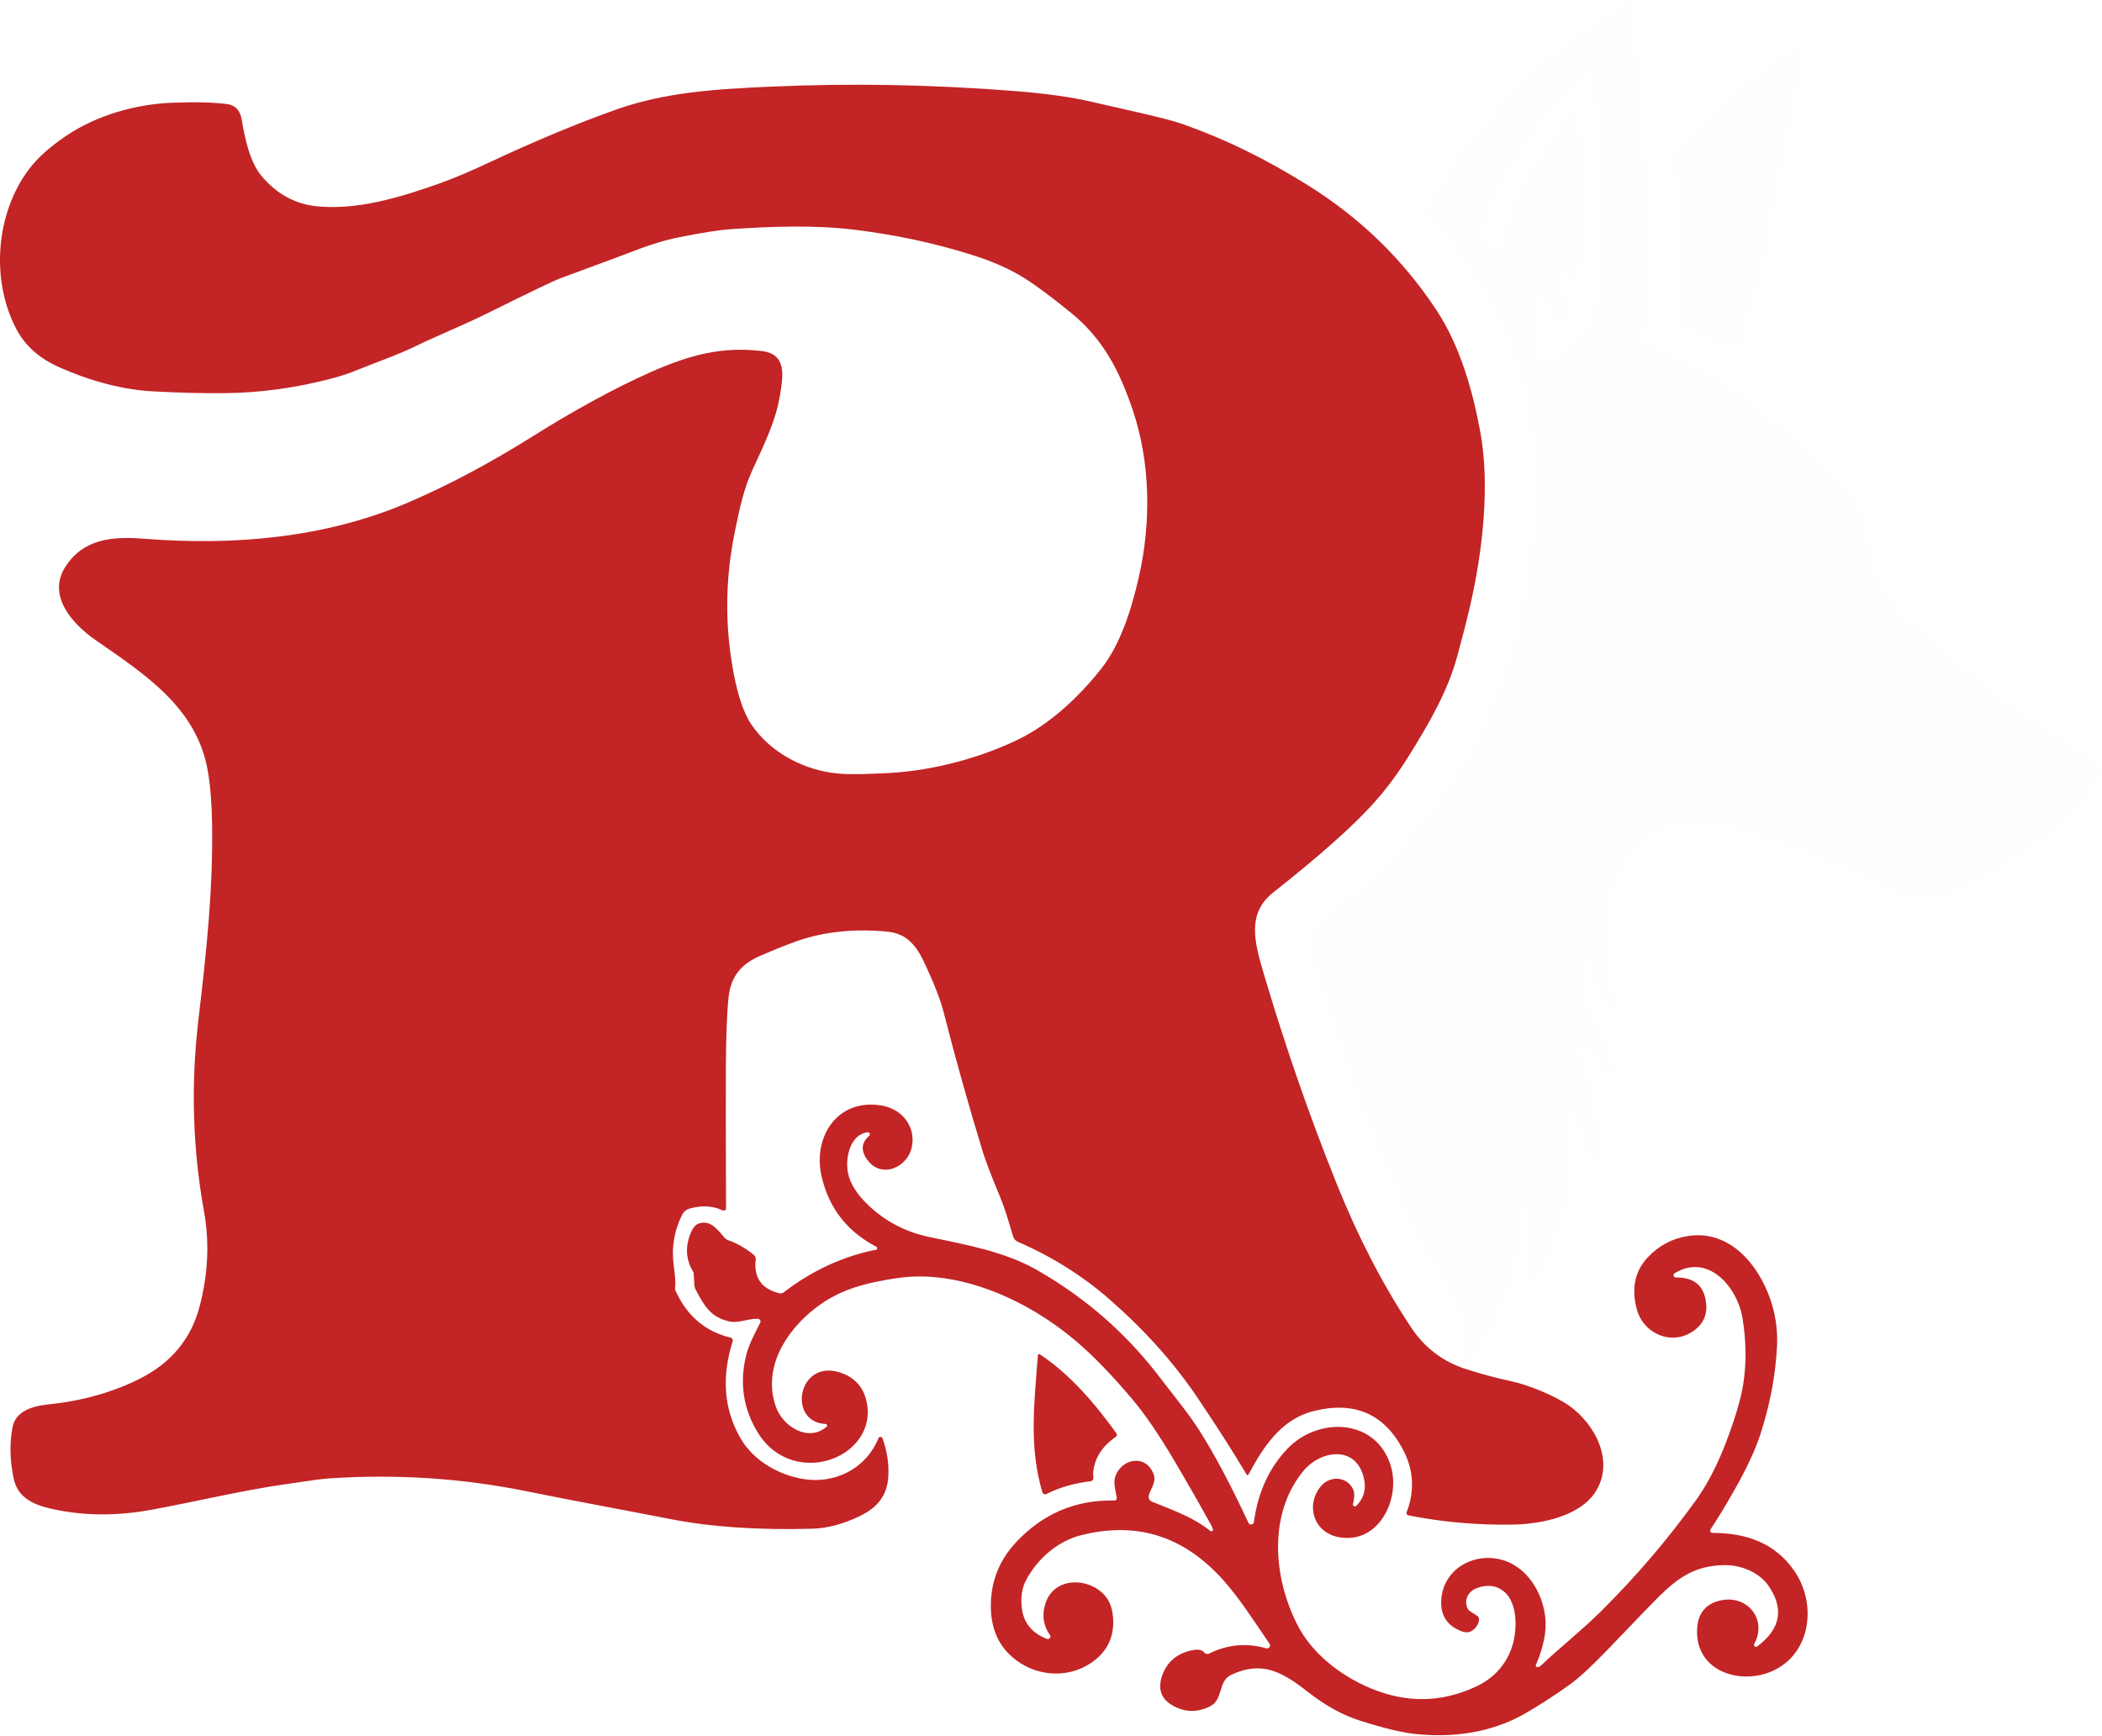
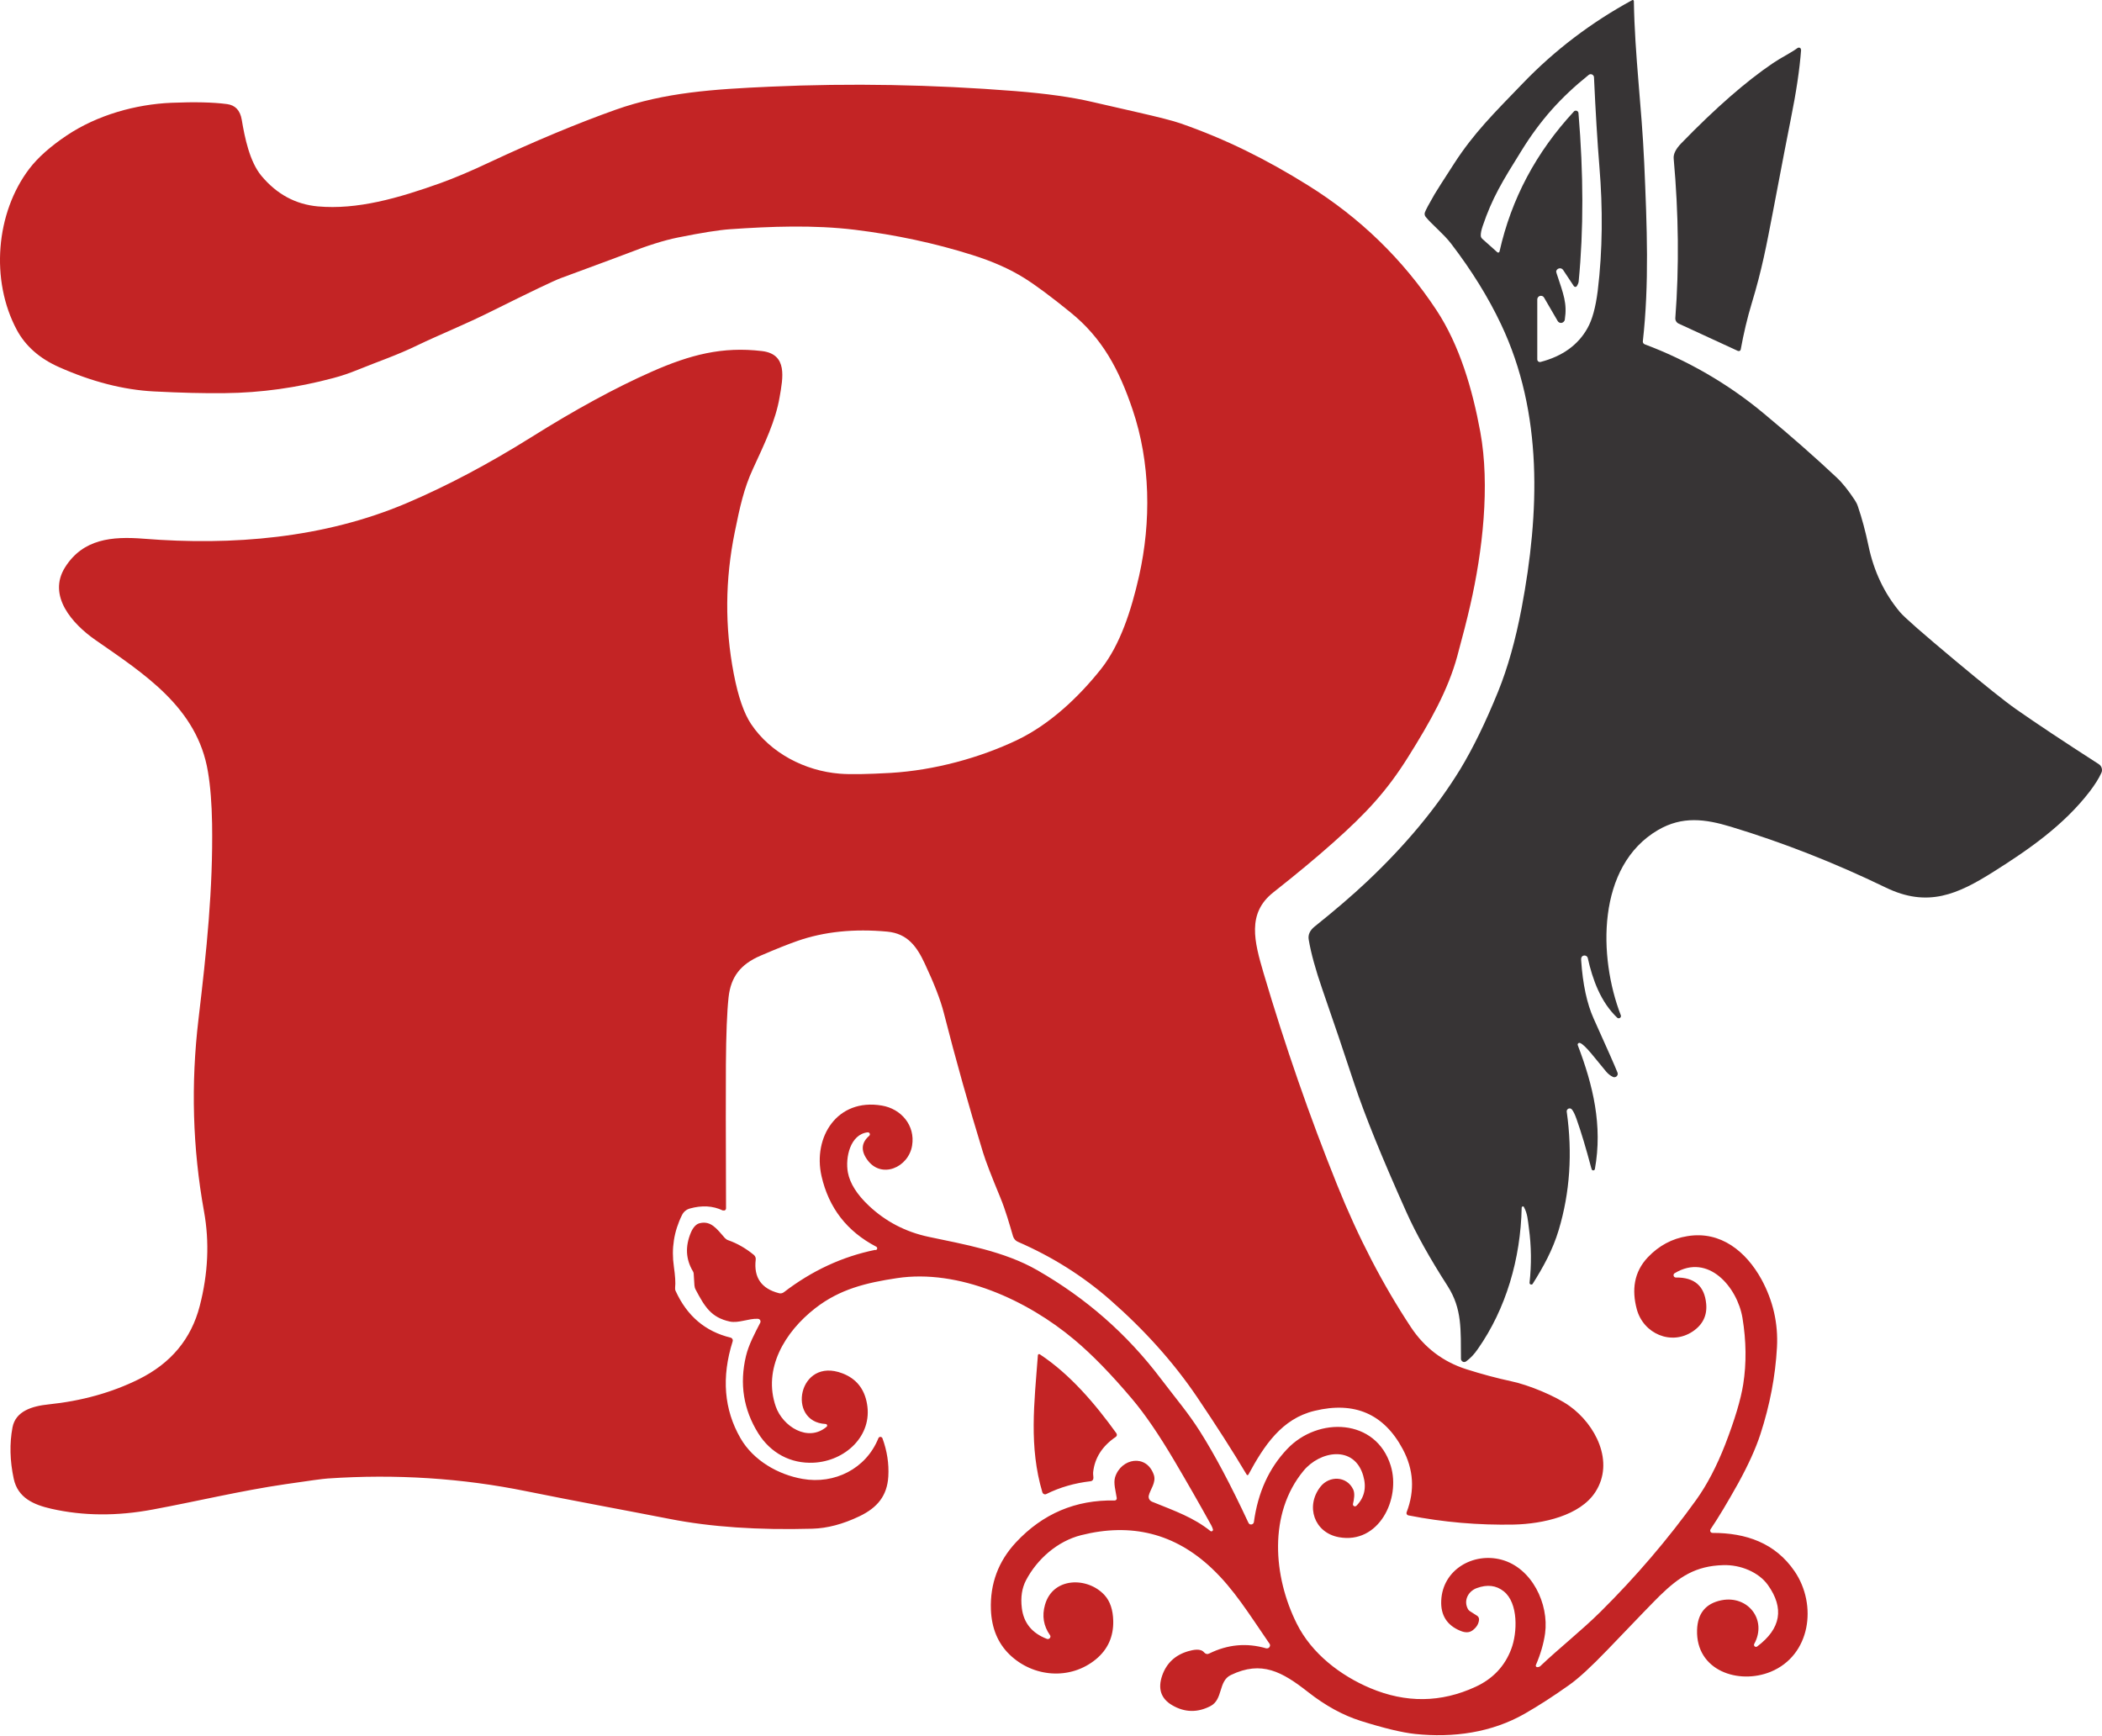
<svg xmlns="http://www.w3.org/2000/svg" xml:space="preserve" width="975px" height="805px" version="1.1" shape-rendering="geometricPrecision" text-rendering="geometricPrecision" image-rendering="optimizeQuality" fill-rule="evenodd" clip-rule="evenodd" viewBox="0 0 304.66 251.54">
  <g id="Camada_x0020_1">
    <g id="_1256046989824">
-       <path fill="#FEFEFE" fill-rule="nonzero" d="M220.89 174.97c-0.03,-0.05 -0.1,-0.09 -0.16,-0.09 -0.1,0 -0.17,0.08 -0.18,0.18 -0.15,7.4 -2.27,14.68 -6.37,20.51 -0.53,0.77 -1.1,1.36 -1.69,1.78 -0.08,0.05 -0.18,0.09 -0.27,0.09 -0.26,0 -0.47,-0.21 -0.47,-0.47 -0.04,-4.19 0.19,-7.22 -1.93,-10.54 -2.59,-4.03 -4.58,-7.6 -5.97,-10.7 -3.52,-7.85 -6.04,-14.05 -7.56,-18.63 -1.47,-4.46 -3.02,-9.05 -4.65,-13.74 -0.97,-2.81 -1.62,-5.17 -1.95,-7.11 -0.14,-0.73 0.15,-1.37 0.84,-1.93 2.95,-2.36 5.48,-4.53 7.59,-6.52 5.6,-5.28 10.12,-10.72 13.55,-16.33 1.82,-3.01 3.65,-6.75 5.48,-11.26 1.38,-3.41 2.51,-7.43 3.39,-12.06 2.6,-13.79 3.14,-28.25 -2.99,-41.16 -1.83,-3.87 -4.23,-7.75 -7.22,-11.66 -1.06,-1.4 -2.87,-2.85 -3.7,-3.9 -0.14,-0.18 -0.19,-0.43 -0.11,-0.64 0.13,-0.36 0.59,-1.23 1.39,-2.61 0.24,-0.42 1.21,-1.94 2.9,-4.55 2.82,-4.34 5.63,-7.13 9.91,-11.56 4.62,-4.8 9.9,-8.81 15.83,-12.04 0.02,-0.02 0.06,-0.03 0.09,-0.03 0.1,0 0.17,0.08 0.17,0.18 0,0 0,0 0,0 0.13,7.95 1.12,15.01 1.5,23.43 0.41,9.35 0.73,17.51 -0.2,25.87 0,0.02 0,0.03 0,0.05 0,0.16 0.11,0.32 0.27,0.38 6.01,2.25 11.96,5.61 17.24,10.01 4.01,3.33 7.53,6.43 10.57,9.29 0.85,0.79 1.72,1.89 2.63,3.27 0.2,0.3 0.36,0.61 0.47,0.96 0.57,1.66 1.08,3.56 1.53,5.7 0.78,3.71 2.3,6.89 4.55,9.58 0.65,0.78 3.32,3.11 7.96,6.99 4.32,3.61 7.27,5.97 8.87,7.09 2.92,2.05 6.93,4.71 12.01,7.98 0.28,0.18 0.45,0.5 0.45,0.84 0,0.14 -0.02,0.27 -0.09,0.41 -0.37,0.82 -0.95,1.73 -1.71,2.73 -3.75,4.87 -8.8,8.38 -13.88,11.58 -5.22,3.3 -9.57,5.28 -15.68,2.31 -7.35,-3.56 -14.82,-6.5 -22.41,-8.8 -3.76,-1.14 -7.06,-1.58 -10.58,0.47 -8.94,5.23 -8.65,18.46 -5.39,26.86 0.01,0.03 0.02,0.07 0.02,0.1 0,0.18 -0.14,0.33 -0.33,0.33 -0.08,0 -0.16,-0.03 -0.21,-0.08 -2.4,-2.28 -3.57,-5.51 -4.27,-8.65 0,-0.01 -0.01,-0.03 -0.01,-0.04 -0.09,-0.26 -0.37,-0.39 -0.65,-0.3 -0.02,0.01 -0.03,0.02 -0.06,0.03 -0.19,0.09 -0.27,0.3 -0.24,0.63 0.23,3.47 0.84,6.29 1.81,8.45 1.97,4.36 3.12,6.97 3.46,7.84 0.01,0.05 0.03,0.11 0.03,0.17 0,0.27 -0.21,0.49 -0.49,0.49 -0.07,0 -0.14,-0.01 -0.2,-0.04 -0.37,-0.17 -0.71,-0.44 -1.01,-0.8 -1.52,-1.81 -3.01,-3.85 -3.76,-4.12 -0.03,-0.01 -0.05,-0.02 -0.09,-0.02 -0.14,0 -0.26,0.12 -0.26,0.25 0,0.03 0.01,0.06 0.02,0.09 2.22,5.83 3.62,11.65 2.48,17.96 -0.02,0.11 -0.13,0.19 -0.24,0.19 -0.05,0 -0.09,-0.02 -0.13,-0.03 -0.06,-0.04 -0.12,-0.16 -0.17,-0.37 -0.74,-2.79 -1.44,-5.13 -2.11,-7.02 -0.25,-0.71 -0.48,-1.18 -0.69,-1.42 -0.08,-0.09 -0.2,-0.15 -0.32,-0.15 -0.24,0 -0.43,0.2 -0.43,0.43 0,0.02 0,0.04 0.01,0.06 0.85,6.01 0.46,11.72 -1.16,17.13 -0.87,2.9 -2.23,5.36 -3.78,7.82 -0.04,0.07 -0.12,0.1 -0.2,0.1 -0.13,0 -0.25,-0.1 -0.25,-0.24 0,-0.01 0,-0.01 0,-0.02 0.29,-2.64 0.27,-5.29 -0.1,-7.96 -0.14,-1.07 -0.2,-2.1 -0.71,-3l0.01 -0.02zm1.92 -131.58l0 8.72c0,0.2 0.17,0.37 0.37,0.37 0.04,0 0.07,0 0.1,-0.01 3.16,-0.82 5.43,-2.45 6.79,-4.87 0.71,-1.24 1.2,-3.05 1.5,-5.43 0.72,-5.89 0.74,-12.03 0.25,-17.94 -0.3,-3.68 -0.56,-8.02 -0.79,-13.03 -0.01,-0.25 -0.23,-0.45 -0.48,-0.45 -0.1,0 -0.21,0.04 -0.29,0.11 -4,3.21 -7.01,6.55 -9.78,11.05 -2.75,4.41 -4.21,6.8 -5.59,10.88 -0.2,0.59 -0.28,1.04 -0.27,1.37 0.01,0.19 0.1,0.37 0.24,0.48l2.15 1.92c0.04,0.04 0.08,0.05 0.14,0.05 0.09,0 0.17,-0.06 0.19,-0.16 1.71,-7.62 5.3,-14.38 10.79,-20.3 0.07,-0.08 0.17,-0.11 0.28,-0.11 0.19,0 0.35,0.15 0.37,0.33 0.74,8.83 0.75,16.97 0.03,24.42 -0.01,0.17 -0.09,0.39 -0.25,0.65 -0.04,0.09 -0.13,0.15 -0.24,0.15 -0.08,0 -0.17,-0.05 -0.22,-0.13l-1.54 -2.32c-0.11,-0.16 -0.28,-0.25 -0.46,-0.25 -0.24,0 -0.47,0.16 -0.54,0.39 -0.02,0.06 -0.01,0.18 0.06,0.37 1,3.03 1.54,4.31 1.18,6.68 -0.04,0.27 -0.28,0.48 -0.55,0.48 -0.21,0 -0.39,-0.11 -0.49,-0.29l-1.96 -3.37c-0.09,-0.17 -0.27,-0.27 -0.46,-0.27 -0.29,0 -0.53,0.24 -0.53,0.54 0,0 0,0 0,0l0 0 0 -0.03z" />
-       <path fill="#FEFEFE" fill-rule="nonzero" d="M261.05 7.22c-0.21,2.82 -0.71,6.16 -1.49,10.02 -0.36,1.76 -1.23,6.28 -2.61,13.54 -0.9,4.68 -1.56,8.27 -3.07,13.23 -0.63,2.08 -1.15,4.29 -1.58,6.64 -0.02,0.14 -0.14,0.24 -0.28,0.24 -0.05,0 -0.08,-0.01 -0.13,-0.02l-8.59 -3.96c-0.32,-0.15 -0.51,-0.48 -0.48,-0.82 0.56,-7.38 0.48,-15.09 -0.24,-23.11 -0.06,-0.66 0.31,-1.39 1.1,-2.21 4.95,-5.1 9.39,-8.98 13.31,-11.63 1.19,-0.81 2.45,-1.39 3.56,-2.19 0.06,-0.03 0.12,-0.05 0.18,-0.05 0.17,0 0.3,0.13 0.3,0.3 0,0.01 0,0.02 0,0.03l0.02 -0.01z" />
+       <path fill="#373435" fill-rule="nonzero" d="M220.89 174.97c-0.03,-0.05 -0.1,-0.09 -0.16,-0.09 -0.1,0 -0.17,0.08 -0.18,0.18 -0.15,7.4 -2.27,14.68 -6.37,20.51 -0.53,0.77 -1.1,1.36 -1.69,1.78 -0.08,0.05 -0.18,0.09 -0.27,0.09 -0.26,0 -0.47,-0.21 -0.47,-0.47 -0.04,-4.19 0.19,-7.22 -1.93,-10.54 -2.59,-4.03 -4.58,-7.6 -5.97,-10.7 -3.52,-7.85 -6.04,-14.05 -7.56,-18.63 -1.47,-4.46 -3.02,-9.05 -4.65,-13.74 -0.97,-2.81 -1.62,-5.17 -1.95,-7.11 -0.14,-0.73 0.15,-1.37 0.84,-1.93 2.95,-2.36 5.48,-4.53 7.59,-6.52 5.6,-5.28 10.12,-10.72 13.55,-16.33 1.82,-3.01 3.65,-6.75 5.48,-11.26 1.38,-3.41 2.51,-7.43 3.39,-12.06 2.6,-13.79 3.14,-28.25 -2.99,-41.16 -1.83,-3.87 -4.23,-7.75 -7.22,-11.66 -1.06,-1.4 -2.87,-2.85 -3.7,-3.9 -0.14,-0.18 -0.19,-0.43 -0.11,-0.64 0.13,-0.36 0.59,-1.23 1.39,-2.61 0.24,-0.42 1.21,-1.94 2.9,-4.55 2.82,-4.34 5.63,-7.13 9.91,-11.56 4.62,-4.8 9.9,-8.81 15.83,-12.04 0.02,-0.02 0.06,-0.03 0.09,-0.03 0.1,0 0.17,0.08 0.17,0.18 0,0 0,0 0,0 0.13,7.95 1.12,15.01 1.5,23.43 0.41,9.35 0.73,17.51 -0.2,25.87 0,0.02 0,0.03 0,0.05 0,0.16 0.11,0.32 0.27,0.38 6.01,2.25 11.96,5.61 17.24,10.01 4.01,3.33 7.53,6.43 10.57,9.29 0.85,0.79 1.72,1.89 2.63,3.27 0.2,0.3 0.36,0.61 0.47,0.96 0.57,1.66 1.08,3.56 1.53,5.7 0.78,3.71 2.3,6.89 4.55,9.58 0.65,0.78 3.32,3.11 7.96,6.99 4.32,3.61 7.27,5.97 8.87,7.09 2.92,2.05 6.93,4.71 12.01,7.98 0.28,0.18 0.45,0.5 0.45,0.84 0,0.14 -0.02,0.27 -0.09,0.41 -0.37,0.82 -0.95,1.73 -1.71,2.73 -3.75,4.87 -8.8,8.38 -13.88,11.58 -5.22,3.3 -9.57,5.28 -15.68,2.31 -7.35,-3.56 -14.82,-6.5 -22.41,-8.8 -3.76,-1.14 -7.06,-1.58 -10.58,0.47 -8.94,5.23 -8.65,18.46 -5.39,26.86 0.01,0.03 0.02,0.07 0.02,0.1 0,0.18 -0.14,0.33 -0.33,0.33 -0.08,0 -0.16,-0.03 -0.21,-0.08 -2.4,-2.28 -3.57,-5.51 -4.27,-8.65 0,-0.01 -0.01,-0.03 -0.01,-0.04 -0.09,-0.26 -0.37,-0.39 -0.65,-0.3 -0.02,0.01 -0.03,0.02 -0.06,0.03 -0.19,0.09 -0.27,0.3 -0.24,0.63 0.23,3.47 0.84,6.29 1.81,8.45 1.97,4.36 3.12,6.97 3.46,7.84 0.01,0.05 0.03,0.11 0.03,0.17 0,0.27 -0.21,0.49 -0.49,0.49 -0.07,0 -0.14,-0.01 -0.2,-0.04 -0.37,-0.17 -0.71,-0.44 -1.01,-0.8 -1.52,-1.81 -3.01,-3.85 -3.76,-4.12 -0.03,-0.01 -0.05,-0.02 -0.09,-0.02 -0.14,0 -0.26,0.12 -0.26,0.25 0,0.03 0.01,0.06 0.02,0.09 2.22,5.83 3.62,11.65 2.48,17.96 -0.02,0.11 -0.13,0.19 -0.24,0.19 -0.05,0 -0.09,-0.02 -0.13,-0.03 -0.06,-0.04 -0.12,-0.16 -0.17,-0.37 -0.74,-2.79 -1.44,-5.13 -2.11,-7.02 -0.25,-0.71 -0.48,-1.18 -0.69,-1.42 -0.08,-0.09 -0.2,-0.15 -0.32,-0.15 -0.24,0 -0.43,0.2 -0.43,0.43 0,0.02 0,0.04 0.01,0.06 0.85,6.01 0.46,11.72 -1.16,17.13 -0.87,2.9 -2.23,5.36 -3.78,7.82 -0.04,0.07 -0.12,0.1 -0.2,0.1 -0.13,0 -0.25,-0.1 -0.25,-0.24 0,-0.01 0,-0.01 0,-0.02 0.29,-2.64 0.27,-5.29 -0.1,-7.96 -0.14,-1.07 -0.2,-2.1 -0.71,-3l0.01 -0.02zm1.92 -131.58l0 8.72c0,0.2 0.17,0.37 0.37,0.37 0.04,0 0.07,0 0.1,-0.01 3.16,-0.82 5.43,-2.45 6.79,-4.87 0.71,-1.24 1.2,-3.05 1.5,-5.43 0.72,-5.89 0.74,-12.03 0.25,-17.94 -0.3,-3.68 -0.56,-8.02 -0.79,-13.03 -0.01,-0.25 -0.23,-0.45 -0.48,-0.45 -0.1,0 -0.21,0.04 -0.29,0.11 -4,3.21 -7.01,6.55 -9.78,11.05 -2.75,4.41 -4.21,6.8 -5.59,10.88 -0.2,0.59 -0.28,1.04 -0.27,1.37 0.01,0.19 0.1,0.37 0.24,0.48l2.15 1.92c0.04,0.04 0.08,0.05 0.14,0.05 0.09,0 0.17,-0.06 0.19,-0.16 1.71,-7.62 5.3,-14.38 10.79,-20.3 0.07,-0.08 0.17,-0.11 0.28,-0.11 0.19,0 0.35,0.15 0.37,0.33 0.74,8.83 0.75,16.97 0.03,24.42 -0.01,0.17 -0.09,0.39 -0.25,0.65 -0.04,0.09 -0.13,0.15 -0.24,0.15 -0.08,0 -0.17,-0.05 -0.22,-0.13l-1.54 -2.32c-0.11,-0.16 -0.28,-0.25 -0.46,-0.25 -0.24,0 -0.47,0.16 -0.54,0.39 -0.02,0.06 -0.01,0.18 0.06,0.37 1,3.03 1.54,4.31 1.18,6.68 -0.04,0.27 -0.28,0.48 -0.55,0.48 -0.21,0 -0.39,-0.11 -0.49,-0.29l-1.96 -3.37c-0.09,-0.17 -0.27,-0.27 -0.46,-0.27 -0.29,0 -0.53,0.24 -0.53,0.54 0,0 0,0 0,0l0 0 0 -0.03z" />
+       <path fill="#373435" fill-rule="nonzero" d="M261.05 7.22c-0.21,2.82 -0.71,6.16 -1.49,10.02 -0.36,1.76 -1.23,6.28 -2.61,13.54 -0.9,4.68 -1.56,8.27 -3.07,13.23 -0.63,2.08 -1.15,4.29 -1.58,6.64 -0.02,0.14 -0.14,0.24 -0.28,0.24 -0.05,0 -0.08,-0.01 -0.13,-0.02l-8.59 -3.96c-0.32,-0.15 -0.51,-0.48 -0.48,-0.82 0.56,-7.38 0.48,-15.09 -0.24,-23.11 -0.06,-0.66 0.31,-1.39 1.1,-2.21 4.95,-5.1 9.39,-8.98 13.31,-11.63 1.19,-0.81 2.45,-1.39 3.56,-2.19 0.06,-0.03 0.12,-0.05 0.18,-0.05 0.17,0 0.3,0.13 0.3,0.3 0,0.01 0,0.02 0,0.03l0.02 -0.01z" />
    </g>
    <path fill="#C32425" fill-rule="nonzero" d="M104.76 175.47c-1.44,-0.69 -3.03,-0.77 -4.79,-0.28 -0.49,0.14 -0.9,0.48 -1.12,0.94 -1.17,2.36 -1.56,4.85 -1.18,7.48 0.19,1.34 0.26,2.35 0.18,3.04 -0.02,0.17 0,0.34 0.08,0.5 1.66,3.63 4.31,5.87 7.96,6.75 0.19,0.05 0.32,0.22 0.32,0.41 0,0.05 -0.01,0.08 -0.02,0.13 -1.64,5.2 -1.26,9.89 1.14,14.05 1.86,3.23 5.47,5.28 8.99,5.89 4.63,0.82 9.21,-1.47 10.99,-5.89 0.05,-0.13 0.16,-0.2 0.29,-0.2 0.14,0 0.25,0.08 0.3,0.2 0.67,1.83 0.96,3.68 0.85,5.55 -0.17,2.78 -1.57,4.5 -4.17,5.75 -2.4,1.15 -4.68,1.75 -6.82,1.81 -7.88,0.22 -14.78,-0.25 -20.71,-1.42 -6.66,-1.3 -13.64,-2.57 -20.75,-4.01 -9.32,-1.9 -18.92,-2.52 -28.79,-1.85 -0.66,0.04 -2.72,0.32 -6.16,0.83 -6.43,0.94 -12.75,2.47 -19.21,3.67 -5.18,0.97 -10.07,0.94 -14.7,-0.11 -2.54,-0.58 -4.85,-1.56 -5.45,-4.35 -0.56,-2.61 -0.62,-5.1 -0.18,-7.44 0.45,-2.39 2.89,-3.1 5.23,-3.34 4.81,-0.5 9.16,-1.71 13.06,-3.64 4.67,-2.31 7.62,-5.85 8.85,-10.63 1.22,-4.71 1.42,-9.28 0.62,-13.7 -1.66,-9.17 -1.92,-18.47 -0.8,-27.88 1.18,-9.95 2.11,-18.85 1.97,-28.3 -0.05,-2.92 -0.24,-5.44 -0.6,-7.55 -1.53,-9.3 -9.23,-14.18 -16.34,-19.13 -3.32,-2.32 -6.97,-6.4 -4.36,-10.53 2.6,-4.11 6.79,-4.49 11.37,-4.13 12.85,1.03 26.12,-0.06 38.09,-5.14 5.81,-2.47 11.83,-5.65 18.05,-9.54 6.42,-4.03 12.24,-7.2 17.46,-9.51 5.65,-2.5 10.3,-3.69 16.03,-3.01 3.76,0.45 3.03,3.9 2.56,6.66 -0.58,3.43 -2.16,6.71 -3.88,10.44 -1.3,2.81 -1.88,5.48 -2.62,9.12 -1.41,6.91 -1.46,13.75 -0.15,20.56 0.64,3.34 1.49,5.77 2.52,7.3 2.81,4.2 7.81,6.78 12.82,7.18 1.54,0.13 4,0.08 7.39,-0.11 6.37,-0.38 12.93,-2.19 18.33,-4.76 4.7,-2.25 8.9,-6.18 12.17,-10.3 2.77,-3.5 4.38,-8.46 5.52,-13.5 1.76,-7.85 1.65,-16.44 -0.94,-24.09 -1.98,-5.87 -4.4,-10.38 -9.02,-14.12 -2.83,-2.3 -5.06,-3.95 -6.68,-4.96 -2.07,-1.3 -4.6,-2.43 -7.61,-3.37 -5.36,-1.69 -11.01,-2.9 -16.93,-3.63 -6,-0.73 -12.19,-0.49 -18.13,-0.08 -1.59,0.11 -4.12,0.51 -7.54,1.2 -2.02,0.41 -4.44,1.17 -7.28,2.29 -0.4,0.16 -3.62,1.36 -9.67,3.59 -1.01,0.37 -4.35,1.97 -10.02,4.79 -3.89,1.95 -7.64,3.44 -10.75,4.94 -2.97,1.45 -5.67,2.34 -8.69,3.57 -1.18,0.48 -2.37,0.89 -3.56,1.2 -5.24,1.4 -10.47,2.13 -15.71,2.18 -2.96,0.04 -6.39,-0.05 -10.28,-0.25 -4.4,-0.23 -8.99,-1.41 -13.75,-3.53 -2.81,-1.25 -4.84,-3.05 -6.09,-5.36 -3.88,-7.22 -3.06,-17.01 1.8,-23.39 1.23,-1.61 3.03,-3.22 5.43,-4.83 4.41,-2.95 9.97,-4.51 15.16,-4.73 3.37,-0.14 6.06,-0.08 8.08,0.19 1.18,0.16 1.89,0.91 2.12,2.28 0.43,2.57 1.14,6.07 2.85,8.12 2.22,2.66 4.94,4.13 8.17,4.43 5.71,0.51 11.62,-1.17 17.84,-3.4 1.96,-0.71 4.32,-1.7 7.09,-3.01 6.63,-3.1 12.7,-5.63 18.23,-7.6 7.12,-2.52 14.18,-2.98 22.49,-3.35 11.58,-0.52 23.38,-0.31 35.39,0.64 4.51,0.36 8.26,0.88 11.23,1.58 3.47,0.79 5.61,1.29 6.42,1.47 3.16,0.72 5.29,1.26 6.37,1.64 6.59,2.3 12.44,5.22 18.45,8.97 7.56,4.71 13.76,10.73 18.61,18.07 3.39,5.13 5.25,11.57 6.37,17.67 1.43,7.78 0.34,17.31 -1.46,25.16 -0.46,2.02 -1.09,4.47 -1.87,7.34 -1.35,4.97 -3.95,9.56 -7.1,14.59 -3.14,5.02 -6.12,8.21 -10.91,12.47 -2.38,2.12 -5.26,4.52 -8.66,7.2 -3.85,3.04 -2.75,7.13 -1.41,11.7 3.12,10.55 6.67,20.78 10.65,30.67 3.07,7.64 6.64,14.51 10.7,20.65 1.98,2.99 4.66,5.02 8.03,6.1 2.26,0.72 4.44,1.3 6.53,1.75 2.52,0.53 6.39,2.13 8.42,3.57 3.79,2.7 6.58,8.12 3.76,12.48 -2.21,3.43 -7.59,4.62 -11.8,4.72 -5.12,0.1 -10.22,-0.33 -15.29,-1.33 -0.17,-0.03 -0.29,-0.17 -0.29,-0.34 0,-0.05 0.01,-0.09 0.03,-0.13 1.2,-3.14 1.01,-6.19 -0.57,-9.14 -2.72,-5.1 -6.98,-6.95 -12.77,-5.55 -4.78,1.14 -7.35,5.08 -9.6,9.25 -0.03,0.04 -0.07,0.07 -0.12,0.07 -0.06,0 -0.1,-0.03 -0.13,-0.07 -1.97,-3.32 -4.37,-7.06 -7.18,-11.23 -3.38,-5 -7.59,-9.7 -12.62,-14.11 -3.94,-3.45 -8.39,-6.25 -13.34,-8.4 -0.34,-0.14 -0.6,-0.43 -0.72,-0.8 -0.51,-1.73 -1.07,-3.75 -1.86,-5.66 -1.27,-3.07 -2.11,-5.24 -2.5,-6.52 -2.06,-6.72 -3.95,-13.45 -5.67,-20.19 -0.47,-1.88 -1.41,-4.28 -2.77,-7.18 -1.15,-2.47 -2.5,-4.34 -5.42,-4.62 -4.82,-0.45 -9.18,0 -13.04,1.35 -1.32,0.46 -3.1,1.17 -5.33,2.13 -2.93,1.26 -4.31,3.08 -4.64,6.02 -0.23,2.11 -0.36,5.38 -0.39,9.78 -0.02,3.37 -0.02,10.31 0.02,20.84 0,0.17 -0.14,0.31 -0.31,0.31 -0.04,0 -0.09,-0.01 -0.12,-0.03l0 0 -0.04 0.02zm22.17 5.74c0.12,-0.02 0.21,-0.13 0.21,-0.25 0,-0.1 -0.05,-0.19 -0.14,-0.24 -4.25,-2.22 -6.88,-5.63 -7.93,-10.23 -1.28,-5.68 2.28,-11.32 8.73,-10.23 2.82,0.47 4.87,2.88 4.4,5.79 -0.51,3.19 -4.48,4.93 -6.52,2.04 -0.94,-1.32 -0.83,-2.47 0.31,-3.45 0.06,-0.05 0.09,-0.13 0.09,-0.21 0,-0.16 -0.13,-0.29 -0.29,-0.29 -0.01,0 -0.02,0 -0.02,0 -2.54,0.28 -3.28,3.66 -2.88,5.82 0.3,1.58 1.3,3.18 3.03,4.81 2.44,2.3 5.33,3.81 8.67,4.52 5.13,1.09 10.97,2.09 15.74,4.83 7.08,4.06 12.98,9.22 17.9,15.71 2.35,3.09 4,5 5.66,7.62 2.13,3.35 4.48,7.77 7.04,13.26 0.05,0.12 0.12,0.19 0.19,0.23 0.02,0.01 0.04,0.03 0.07,0.03 0.22,0.07 0.46,-0.04 0.53,-0.27 0.01,-0.02 0.02,-0.05 0.02,-0.08 0.58,-4.27 2.18,-7.79 4.82,-10.57 4.49,-4.75 12.9,-4.45 15.01,2.42 1.48,4.83 -1.74,11.42 -7.52,10.36 -3.58,-0.66 -4.87,-4.49 -2.67,-7.31 1.28,-1.64 3.82,-1.58 4.75,0.39 0.27,0.57 0.13,1.42 -0.03,2.09 0,0.02 -0.01,0.04 -0.01,0.07 0,0.16 0.13,0.29 0.29,0.29 0.08,0 0.15,-0.03 0.21,-0.08 1.17,-1.18 1.5,-2.64 0.99,-4.38 -1.31,-4.46 -6.28,-3.59 -8.67,-0.67 -5.09,6.19 -4.38,15.29 -0.96,22.13 2.17,4.36 6.35,7.53 10.65,9.35 5.17,2.18 10.25,2.12 15.24,-0.18 2.53,-1.16 4.27,-3 5.21,-5.52 0.88,-2.33 1.04,-6.65 -1.11,-8.34 -1.08,-0.86 -2.38,-1.02 -3.9,-0.46 -1.27,0.46 -1.97,1.86 -1.25,3.09 0.07,0.1 0.15,0.19 0.25,0.25l1.05 0.67c0.19,0.12 0.29,0.33 0.28,0.55 -0.04,0.6 -0.35,1.12 -0.92,1.55 -0.46,0.36 -1.06,0.39 -1.79,0.08 -1.95,-0.8 -2.87,-2.27 -2.77,-4.39 0.2,-4.46 4.61,-7.01 8.72,-5.92 4.41,1.17 6.92,6.4 6.33,10.7 -0.21,1.48 -0.66,3.01 -1.33,4.57 -0.01,0.03 -0.02,0.06 -0.02,0.09 0,0.12 0.1,0.22 0.22,0.22 0,0 0,0 0,0 0.2,-0.01 0.36,-0.06 0.47,-0.18 2.68,-2.55 5.93,-5.11 8.7,-7.85 5.13,-5.09 9.76,-10.5 13.88,-16.24 1.56,-2.18 2.96,-4.86 4.2,-8.04 1.38,-3.58 2.25,-6.49 2.6,-8.7 0.48,-3.06 0.44,-6.27 -0.11,-9.62 -0.74,-4.43 -4.94,-9.44 -9.82,-6.48 -0.11,0.06 -0.17,0.17 -0.17,0.29 0,0.19 0.15,0.34 0.34,0.34 0,0 0.01,0 0.01,0 2.68,-0.04 4.14,1.23 4.38,3.8 0.16,1.69 -0.48,3.02 -1.94,4.01 -3.13,2.1 -7.17,0.33 -8.12,-3.23 -0.73,-2.74 -0.44,-5.36 1.61,-7.52 1.6,-1.68 3.51,-2.71 5.73,-3.06 4.84,-0.8 8.51,2.25 10.72,6.24 1.69,3.1 2.45,6.39 2.26,9.88 -0.23,4.19 -1.03,8.38 -2.4,12.59 -0.68,2.09 -1.76,4.46 -3.21,7.1 -1.56,2.8 -2.9,5.03 -4.02,6.69 -0.03,0.05 -0.05,0.12 -0.05,0.19 0,0.18 0.15,0.33 0.34,0.33 4.86,-0.01 9.1,1.46 11.9,5.57 3.31,4.86 2.32,12.18 -3.47,14.56 -4.64,1.9 -10.86,-0.15 -10.67,-6.07 0.08,-2.41 1.26,-3.84 3.54,-4.3 3.83,-0.75 6.65,2.84 4.75,6.32 -0.02,0.04 -0.04,0.09 -0.04,0.15 0,0.16 0.13,0.29 0.29,0.29 0.07,0 0.14,-0.03 0.19,-0.07 3.43,-2.58 3.93,-5.54 1.53,-8.91 -1.32,-1.84 -3.95,-2.95 -6.46,-2.87 -4.01,0.11 -6.37,1.68 -9.2,4.43 -0.66,0.64 -3.2,3.26 -7.59,7.85 -2.33,2.42 -4.18,4.14 -5.58,5.12 -2.2,1.56 -4.32,2.94 -6.38,4.12 -4.8,2.76 -10.41,3.54 -15.95,2.95 -1.86,-0.2 -4.48,-0.83 -7.85,-1.89 -2.56,-0.81 -5.11,-2.2 -7.63,-4.18 -3.75,-2.94 -6.73,-4.62 -11.19,-2.47 -1.85,0.88 -1.1,3.53 -2.95,4.5 -1.89,0.98 -3.75,0.94 -5.57,-0.13 -1.61,-0.95 -2.09,-2.37 -1.44,-4.28 0.63,-1.81 1.89,-2.99 3.77,-3.54 0.76,-0.22 1.81,-0.43 2.3,0.16 0.1,0.12 0.22,0.2 0.37,0.23 0.12,0.04 0.25,0.01 0.41,-0.07 2.67,-1.31 5.41,-1.56 8.22,-0.74 0.07,0.01 0.13,0.01 0.19,0 0.24,-0.03 0.41,-0.26 0.37,-0.49 0,-0.07 -0.03,-0.13 -0.07,-0.18 -3.03,-4.41 -5.17,-7.91 -8.38,-10.94 -5.34,-5.04 -11.64,-6.63 -18.93,-4.79 -3.43,0.87 -6.37,3.46 -7.99,6.55 -0.58,1.12 -0.79,2.46 -0.6,4 0.26,2.16 1.47,3.66 3.66,4.49 0.05,0.01 0.11,0.02 0.17,0.01 0.19,-0.02 0.33,-0.2 0.32,-0.4 -0.01,-0.06 -0.03,-0.11 -0.07,-0.16 -0.93,-1.33 -1.18,-2.8 -0.72,-4.4 1.15,-4.07 6.22,-4.06 8.64,-1.39 0.8,0.88 1.21,2.12 1.25,3.71 0.05,2.29 -0.78,4.14 -2.5,5.57 -3.74,3.08 -9.12,2.63 -12.54,-0.69 -1.69,-1.65 -2.59,-3.82 -2.69,-6.52 -0.13,-3.74 1.08,-6.99 3.63,-9.73 3.88,-4.16 8.66,-6.19 14.31,-6.07 0,0 0.01,0 0.01,0 0.16,0 0.29,-0.14 0.29,-0.3 0,-0.01 0,-0.02 0,-0.04 -0.14,-0.99 -0.51,-2.17 -0.24,-3.04 0.87,-2.76 4.54,-3.42 5.61,-0.35 0.39,1.12 -0.55,2.17 -0.73,3.03 -0.01,0.05 -0.02,0.1 -0.02,0.16 0,0.31 0.19,0.59 0.48,0.71 3.49,1.41 6.02,2.3 8.47,4.25 0.05,0.04 0.09,0.05 0.15,0.05 0.13,0 0.23,-0.1 0.23,-0.23 0,-0.02 0,-0.03 -0.01,-0.05 -0.04,-0.16 -0.12,-0.37 -0.25,-0.61 -1.75,-3.17 -3.54,-6.29 -5.37,-9.39 -2.2,-3.72 -4.22,-6.69 -6.09,-8.9 -3.02,-3.58 -5.81,-6.45 -8.38,-8.6 -6.83,-5.74 -16.75,-10.28 -25.72,-8.92 -4.44,0.67 -8.26,1.58 -11.83,4.36 -4.44,3.45 -7.61,8.8 -5.72,14.25 1,2.87 4.65,5.23 7.36,2.94 0.05,-0.04 0.09,-0.11 0.09,-0.17 0,-0.13 -0.1,-0.24 -0.23,-0.24 -5.71,-0.28 -3.95,-9.79 2.44,-7.34 1.99,0.76 3.18,2.23 3.56,4.4 0.84,4.69 -3.2,8.33 -7.73,8.55 -3.34,0.17 -6.25,-1.41 -8.03,-4.26 -2.14,-3.43 -2.74,-7.17 -1.78,-11.2 0.39,-1.65 1.31,-3.35 2.07,-4.83 0.03,-0.06 0.04,-0.12 0.04,-0.18 0,-0.21 -0.17,-0.38 -0.38,-0.39 -1.36,-0.06 -2.79,0.67 -4.08,0.4 -2.69,-0.59 -3.62,-2.12 -4.95,-4.64 -0.1,-0.18 -0.15,-0.39 -0.17,-0.6l-0.11 -1.72c-0.01,-0.1 -0.04,-0.21 -0.1,-0.31 -1.05,-1.74 -1.15,-3.62 -0.3,-5.64 0.34,-0.78 0.77,-1.23 1.29,-1.35 1.61,-0.38 2.44,0.79 3.63,2.15 0.14,0.15 0.3,0.26 0.48,0.32 1.32,0.46 2.55,1.17 3.72,2.13 0.2,0.17 0.31,0.43 0.27,0.7 -0.3,2.58 0.83,4.2 3.37,4.85 0.23,0.07 0.49,0.02 0.7,-0.13 4.06,-3.12 8.48,-5.18 13.26,-6.15l0.07 0.03zm34.88 26.57c0,0 0,0 0,0 0.12,0.17 0.08,0.39 -0.09,0.51 0,0 0,0 0,0 -1.96,1.33 -3.05,3.04 -3.28,5.11 -0.04,0.32 0.08,0.78 0.02,0.98 -0.04,0.18 -0.19,0.32 -0.39,0.34 -2.29,0.26 -4.43,0.87 -6.41,1.85 -0.05,0.03 -0.12,0.05 -0.19,0.05 -0.17,0 -0.33,-0.12 -0.39,-0.29 -1.96,-6.61 -1.18,-12.91 -0.65,-19.88 0.01,-0.09 0.08,-0.16 0.18,-0.16 0.04,0 0.07,0.01 0.1,0.03 4.37,2.88 8.01,7.16 11.1,11.45l0 0.01z" />
  </g>
</svg>
